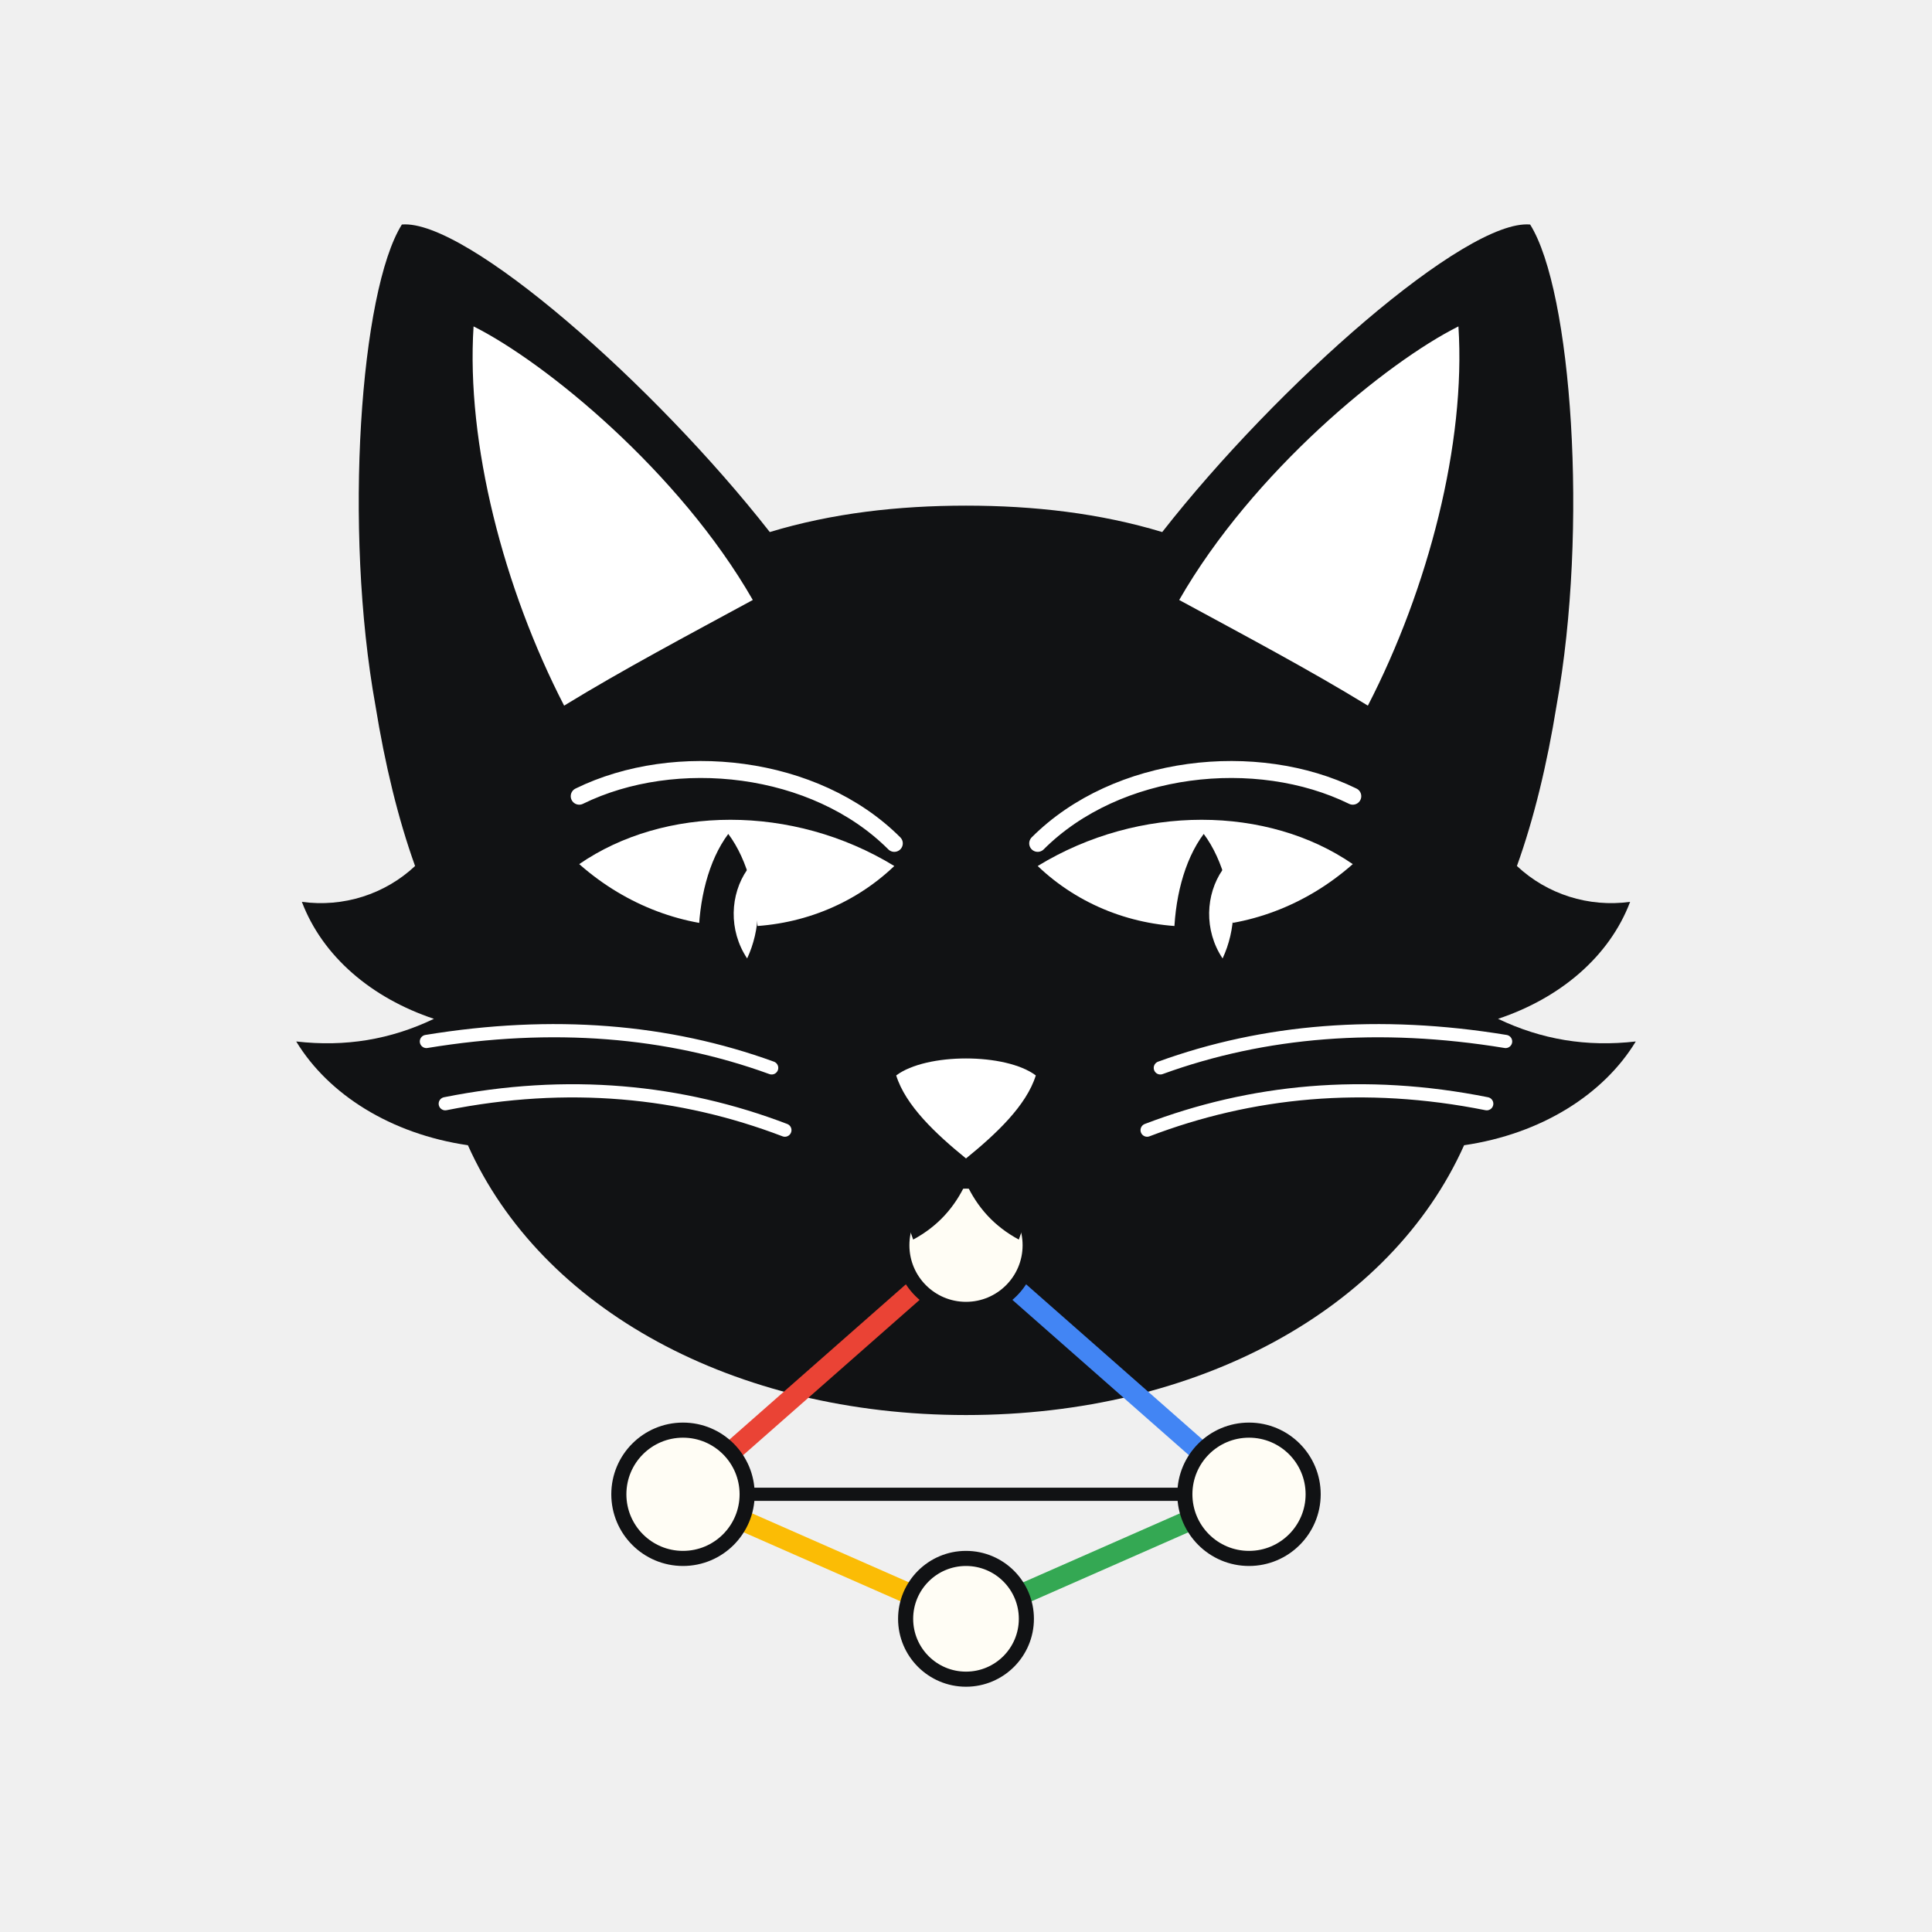
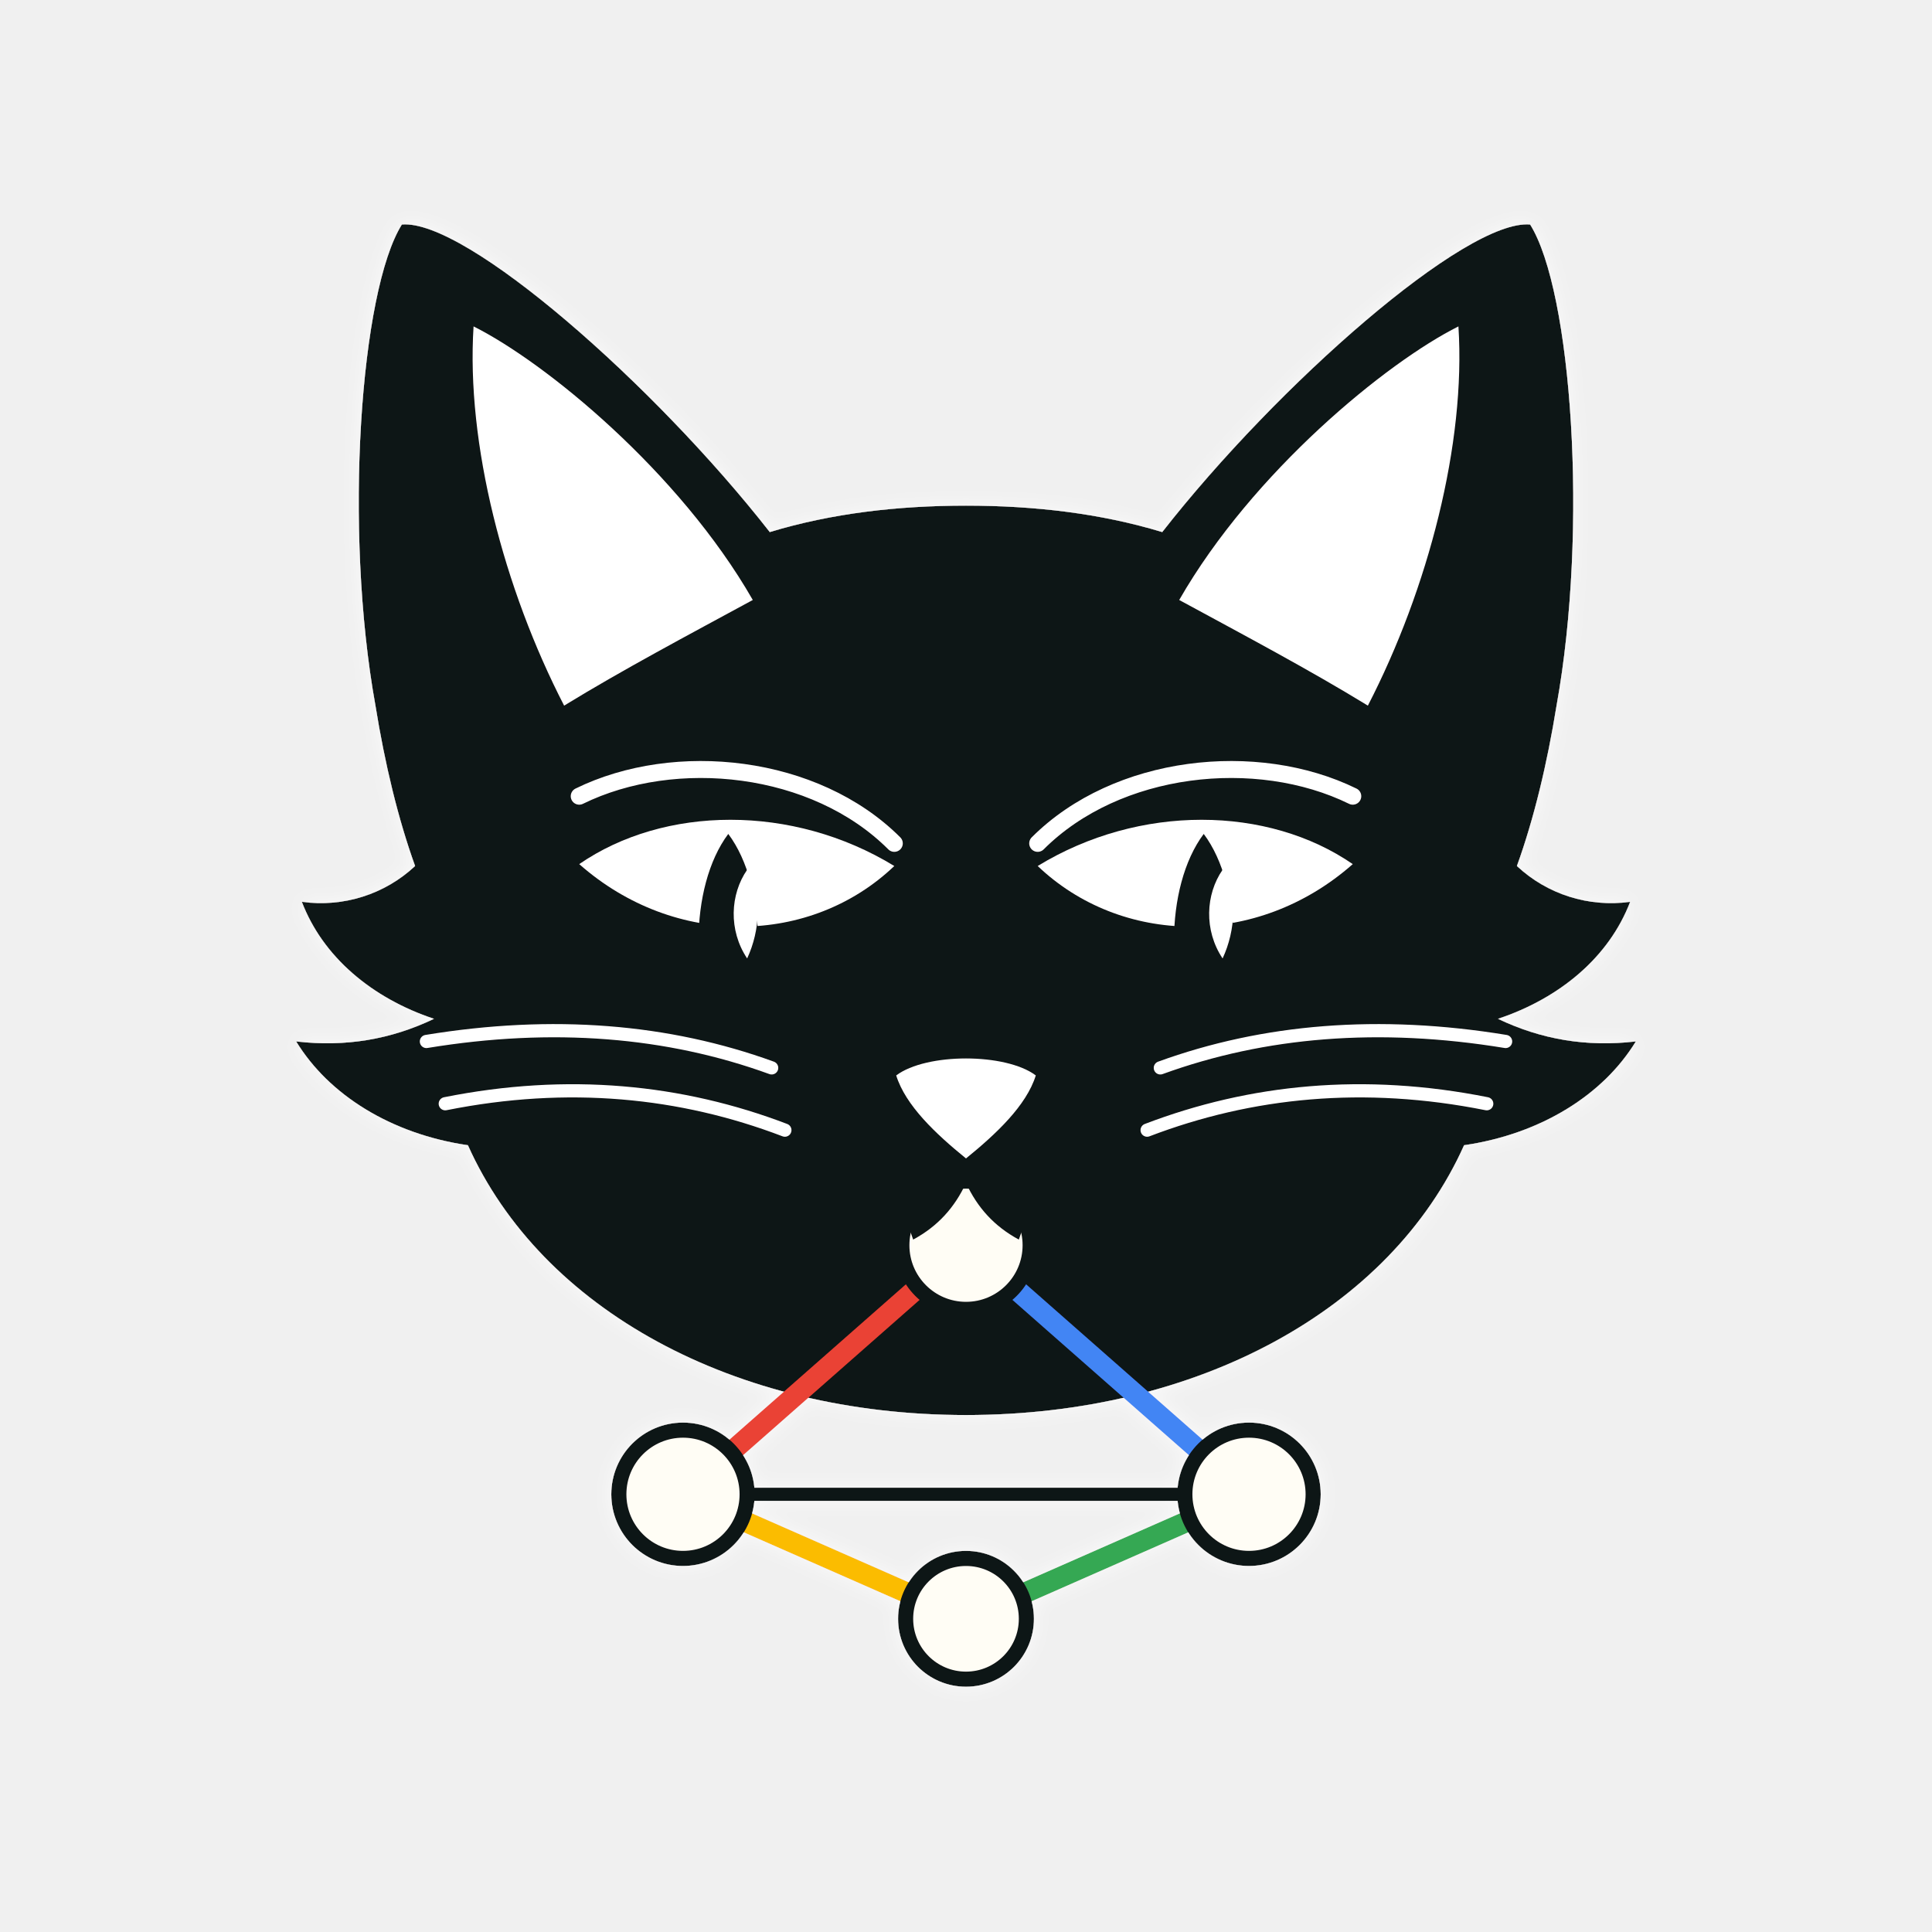
<svg xmlns="http://www.w3.org/2000/svg" viewBox="0 0 1024 1024" role="img" aria-labelledby="title desc">
  <defs>
+     <filter id="soft-white-glow" x="-12%" y="-12%" width="124%" height="124%" color-interpolation-filters="sRGB">
+       <feDropShadow dx="0" dy="0" stdDeviation="18" flood-color="#ffffff" flood-opacity="0.78" />
+       <feDropShadow dx="0" dy="0" stdDeviation="5" flood-color="#ffffff" flood-opacity="0.72" />
+     </filter>
    <style>
      /* Color tokens: cat #111214, paper #fffdf5, ink #111214, feature #ffffff, red #ea4335, blue #4285f4, yellow #fbbc05, green #34a853 */
      .cat { fill: #111214; }
      .feature { fill: #ffffff; }
      .feature-stroke { fill: none; stroke: #ffffff; stroke-linecap: round; stroke-linejoin: round; }
      .ink-stroke { fill: none; stroke: #111214; stroke-linecap: round; stroke-linejoin: round; }
      .node { fill: #fffdf5; stroke: #111214; stroke-width: 8; }
      .edge { fill: none; stroke-linecap: round; }
    </style>
  </defs>
-   <g id="gmeow-logo">
+   <g id="gmeow-logo" filter="url(#soft-white-glow)">
    <g id="cat-head-core">
      <path id="cat-silhouette" class="cat" d="         M512 268         C548 268 583 272 616 282         C677 204 777 116 811 119         C833 154 842 280 825 374         C820 405 813 434 804 459         C820 474 842 481 864 478         C853 507 827 529 794 540         C817 551 841 555 867 552         C850 580 817 601 776 607         C737 694 635 750 512 750         C389 750 287 694 248 607         C207 601 174 580 157 552         C183 555 207 551 230 540         C197 529 171 507 160 478         C182 481 204 474 220 459         C211 434 204 405 199 374         C182 280 191 154 213 119         C247 116 347 204 408 282         C441 272 476 268 512 268 Z" />
      <path id="left-inner-ear" class="feature" d="         M251 173         C289 192 360 250 399 318         C364 337 330 355 299 374         C267 312 247 235 251 173 Z" />
      <path id="right-inner-ear" class="feature" d="         M773 173         C735 192 664 250 625 318         C660 337 694 355 725 374         C757 312 777 235 773 173 Z" />
      <path id="left-eye" class="feature" d="         M307 458         C352 427 420 426 474 459         C430 501 358 503 307 458 Z" />
      <path id="right-eye" class="feature" d="         M550 459         C604 426 672 427 717 458         C666 503 594 501 550 459 Z" />
      <path id="left-pupil" class="cat" d="         M386 442         C407 470 407 527 386 555         C365 527 365 470 386 442 Z" />
      <path id="right-pupil" class="cat" d="         M638 442         C659 470 659 527 638 555         C617 527 617 470 638 442 Z" />
      <path id="left-eye-spark" class="feature" d="M396 461 C404 474 403 493 396 508 C386 493 387 474 396 461 Z" />
      <path id="right-eye-spark" class="feature" d="M648 461 C656 474 655 493 648 508 C638 493 639 474 648 461 Z" />
      <path id="left-brow" class="feature-stroke" stroke-width="9" d="M307 422 C358 397 432 405 474 447" />
      <path id="right-brow" class="feature-stroke" stroke-width="9" d="M717 422 C666 397 592 405 550 447" />
      <path id="nose" class="feature" d="         M475 570         C491 558 533 558 549 570         C544 586 528 601 512 614         C496 601 480 586 475 570 Z" />
      <g id="whiskers" stroke-width="7">
        <path class="feature-stroke" d="M226 552 C293 541 354 546 409 566" />
        <path class="feature-stroke" d="M236 585 C301 572 361 578 416 599" />
        <path class="feature-stroke" d="M798 552 C731 541 670 546 615 566" />
        <path class="feature-stroke" d="M788 585 C723 572 663 578 608 599" />
      </g>
    </g>
    <g id="service-graph">
      <path id="accent-red" class="edge" stroke="#ea4335" stroke-width="11" d="M512 660 L362 792" />
      <path id="accent-blue" class="edge" stroke="#4285f4" stroke-width="11" d="M512 660 L662 792" />
      <path id="accent-yellow" class="edge" stroke="#fbbc05" stroke-width="11" d="M362 792 L512 858" />
      <path id="accent-green" class="edge" stroke="#34a853" stroke-width="11" d="M662 792 L512 858" />
      <path id="edge-cross" class="edge" stroke="#111214" stroke-width="7" d="M362 792 L662 792" />
      <circle id="node-top" class="node" cx="512" cy="660" r="34" />
      <circle id="node-left" class="node" cx="362" cy="792" r="34" />
      <circle id="node-right" class="node" cx="662" cy="792" r="34" />
      <circle id="node-bottom" class="node" cx="512" cy="858" r="32" />
    </g>
    <g id="mouth-bite" class="cat">
      <path id="upper-mouth" d="         M459 604         C474 621 492 629 512 629         C532 629 550 621 565 604         L565 637         C552 633 545 642 540 657         C527 650 518 640 512 627         C506 640 497 650 484 657         C479 642 472 633 459 637 Z" />
      <path id="left-tiny-fang" d="M446 615 L471 615 L459 638 Z" />
      <path id="right-tiny-fang" d="M553 615 L578 615 L565 638 Z" />
    </g>
  </g>
</svg>
